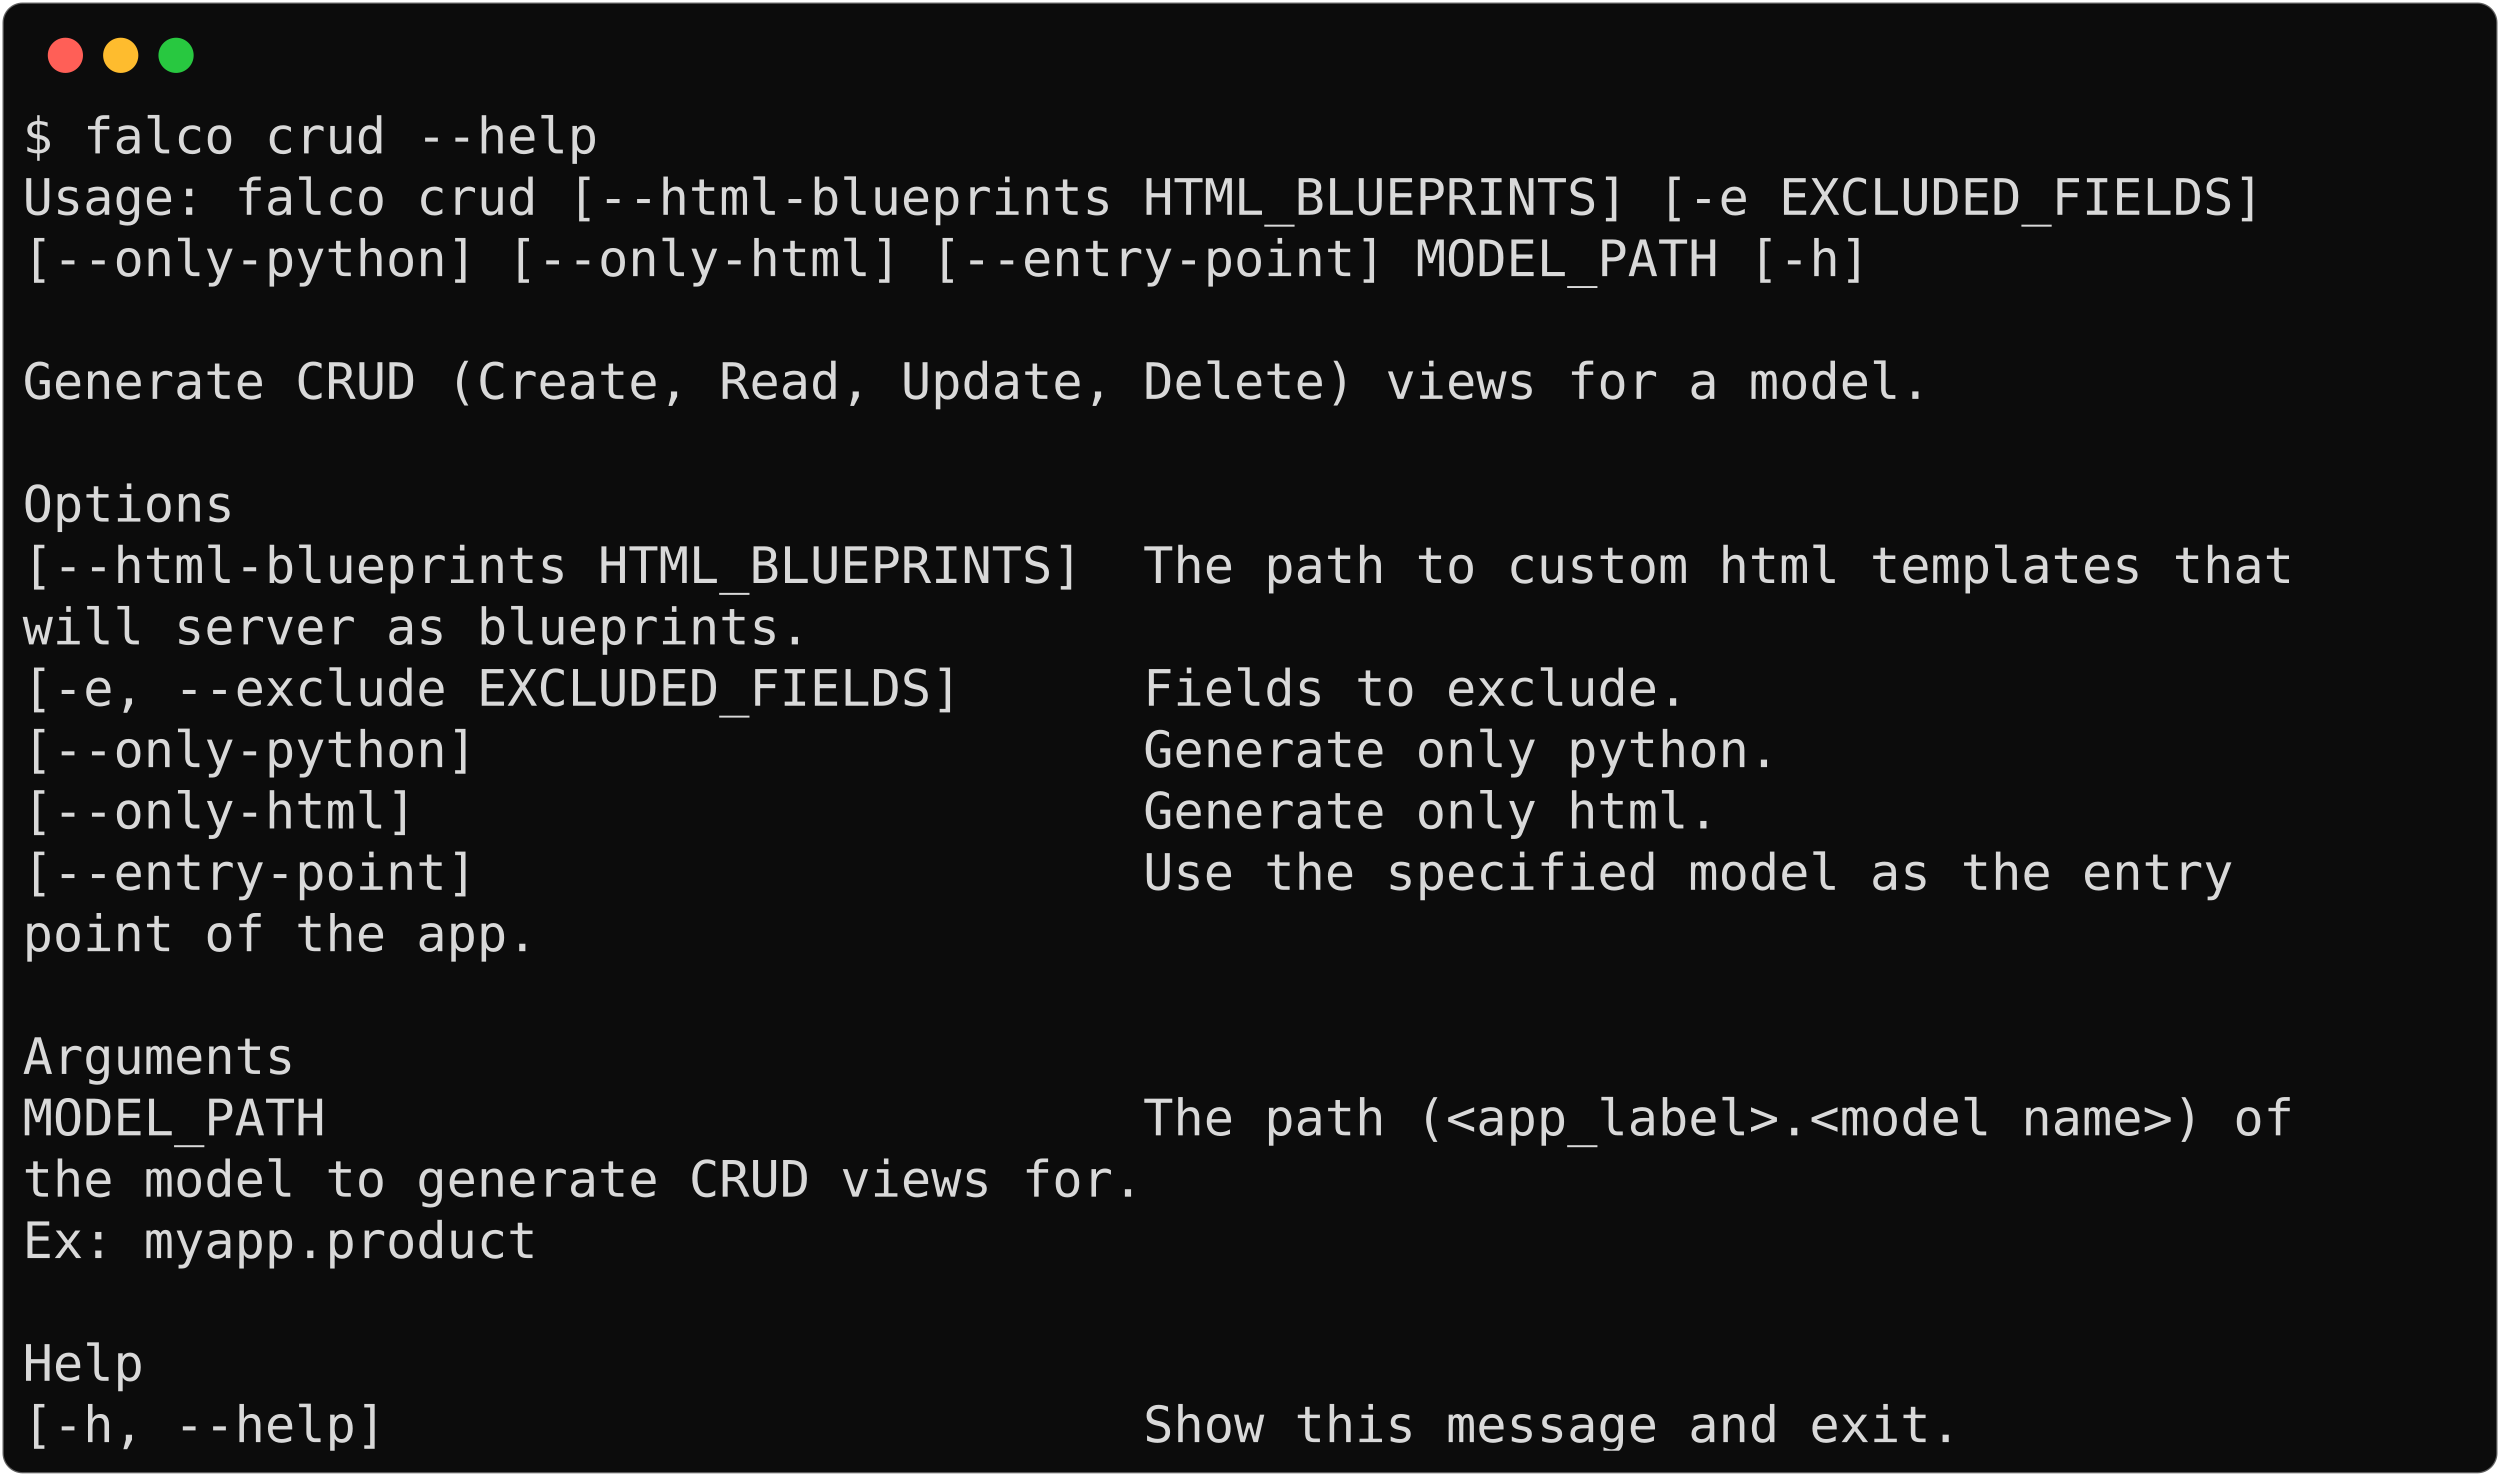
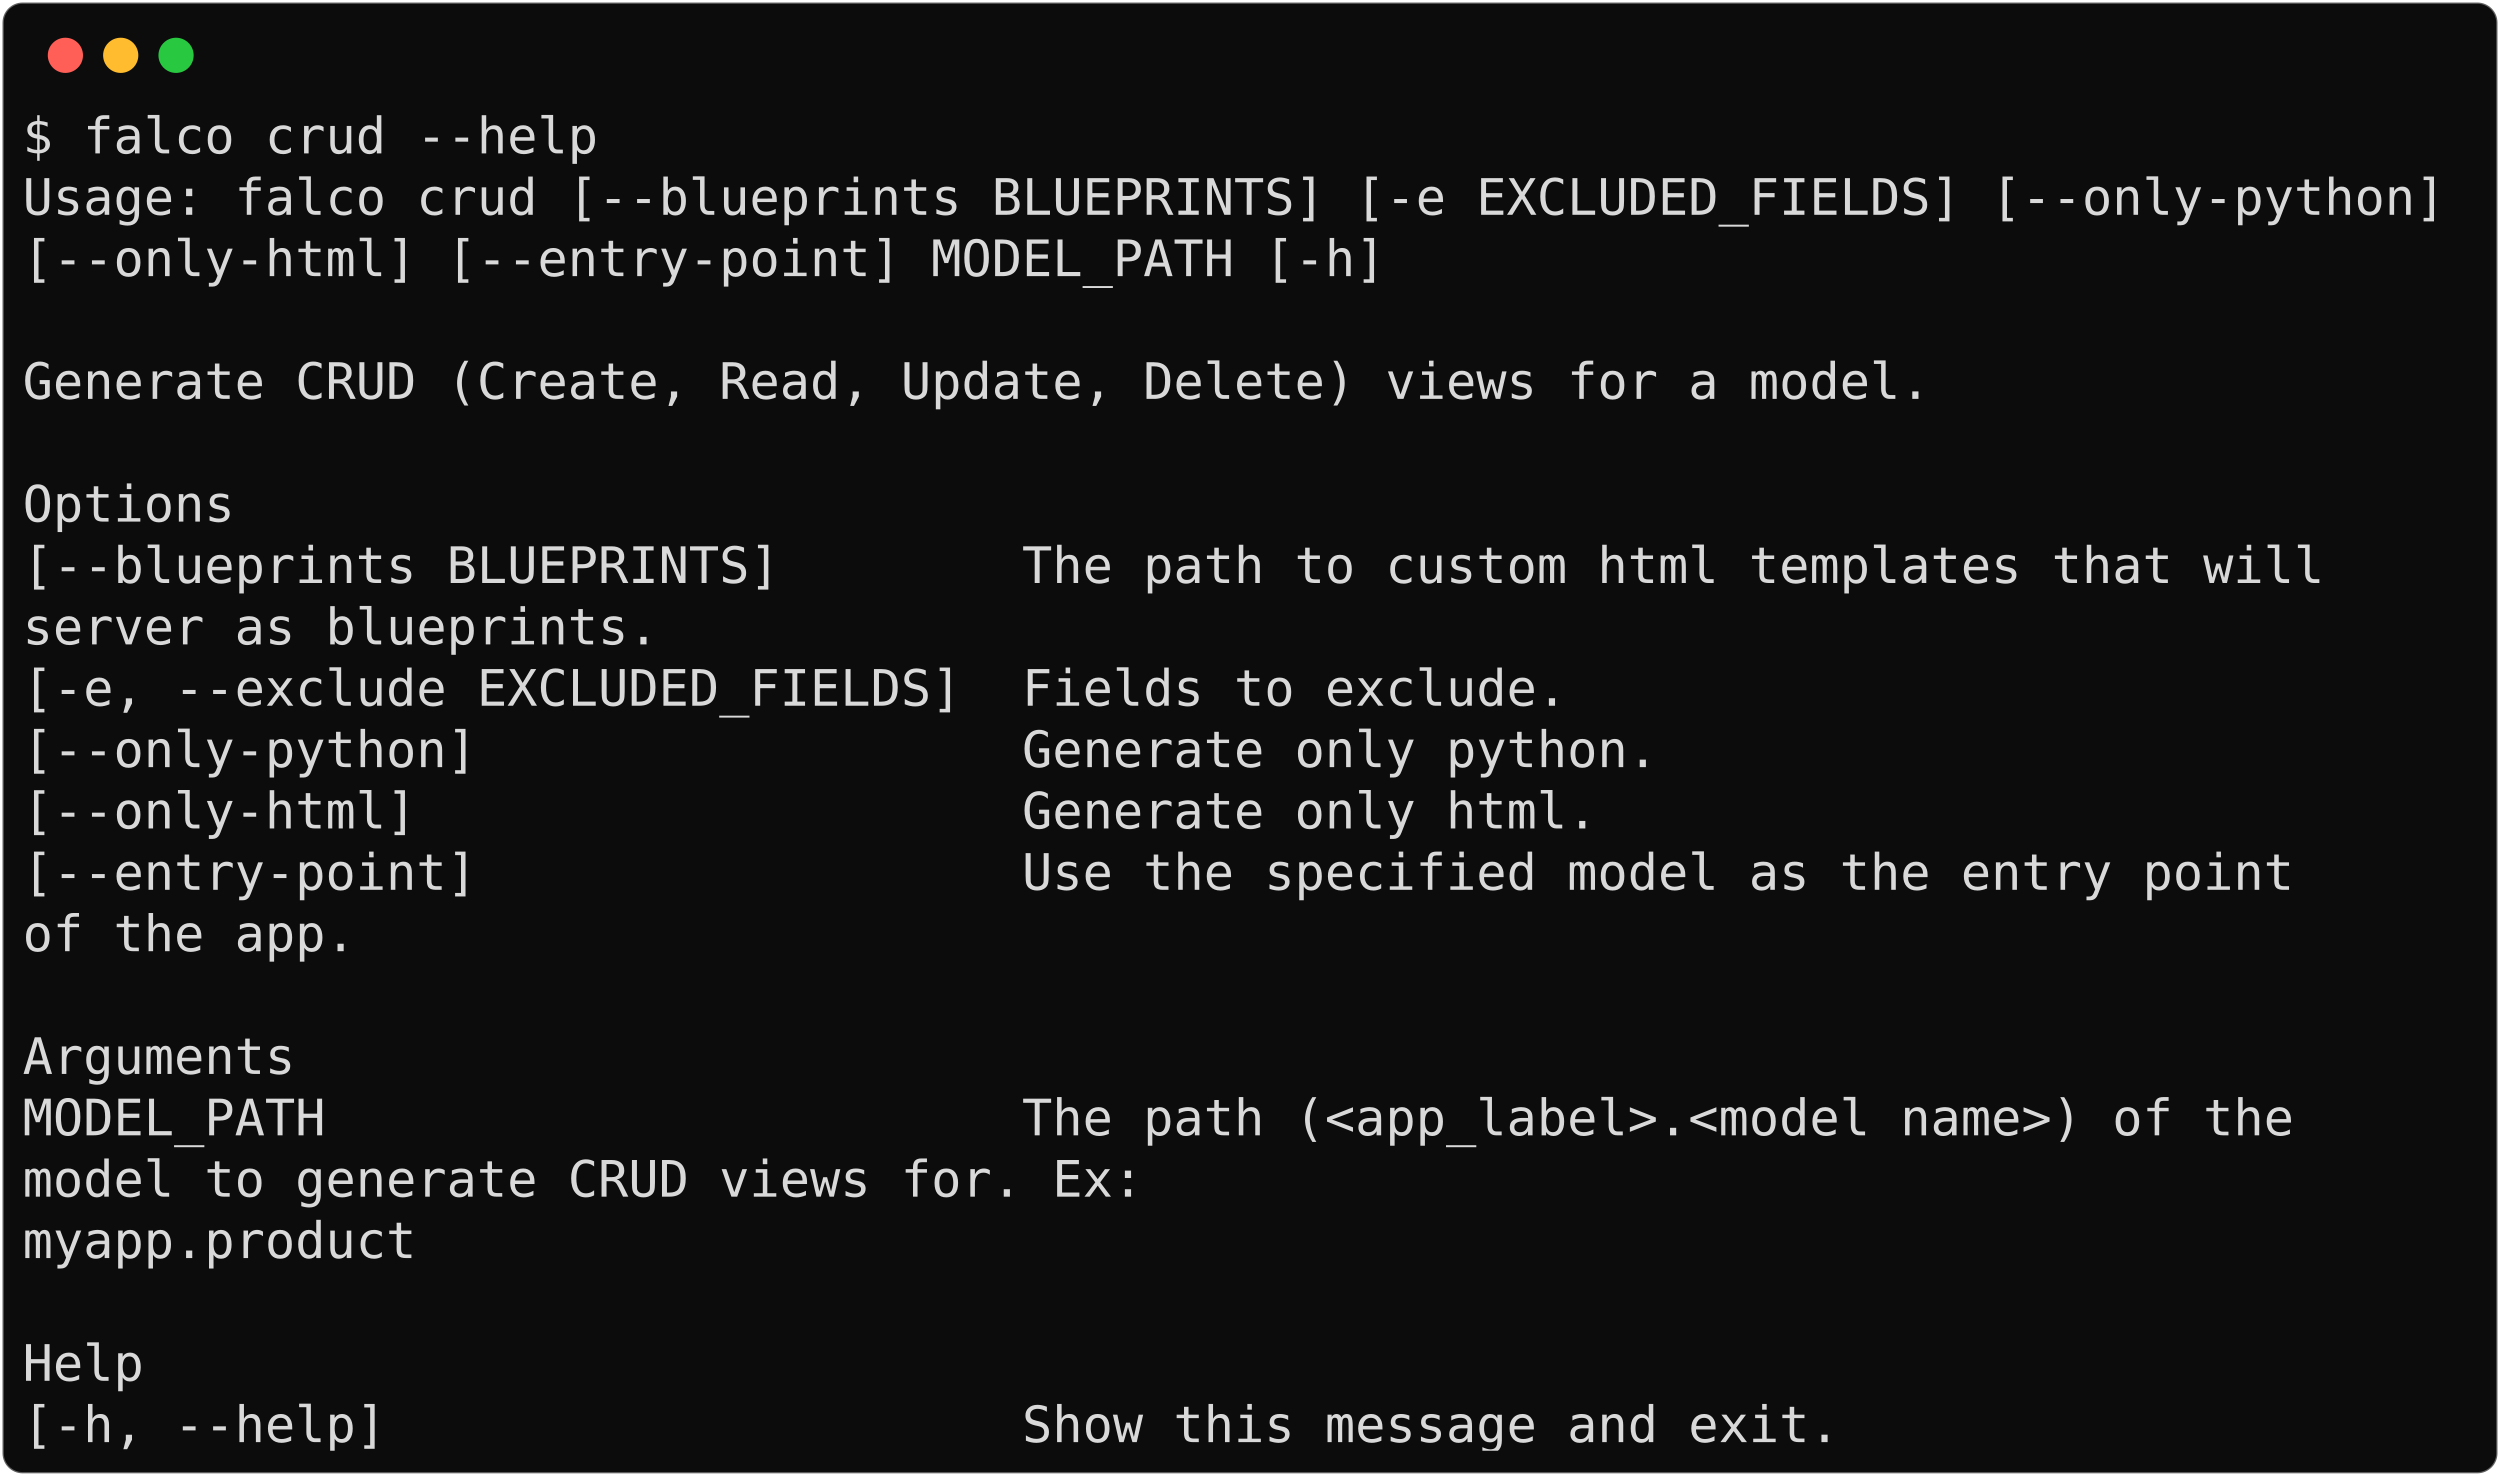
<svg xmlns="http://www.w3.org/2000/svg" class="rich-terminal" viewBox="0 0 994 586.8">
  <style>

    @font-face {
        font-family: "Fira Code";
        src: local("FiraCode-Regular"),
                url("https://cdnjs.cloudflare.com/ajax/libs/firacode/6.2.0/woff2/FiraCode-Regular.woff2") format("woff2"),
                url("https://cdnjs.cloudflare.com/ajax/libs/firacode/6.2.0/woff/FiraCode-Regular.woff") format("woff");
        font-style: normal;
        font-weight: 400;
    }
    @font-face {
        font-family: "Fira Code";
        src: local("FiraCode-Bold"),
                url("https://cdnjs.cloudflare.com/ajax/libs/firacode/6.2.0/woff2/FiraCode-Bold.woff2") format("woff2"),
                url("https://cdnjs.cloudflare.com/ajax/libs/firacode/6.2.0/woff/FiraCode-Bold.woff") format("woff");
        font-style: bold;
        font-weight: 700;
    }

-     .terminal-1340277667-matrix {
+     .terminal-1633811784-matrix {
        font-family: Fira Code, monospace;
        font-size: 20px;
        line-height: 24.4px;
        font-variant-east-asian: full-width;
    }

-     .terminal-1340277667-title {
+     .terminal-1633811784-title {
        font-size: 18px;
        font-weight: bold;
        font-family: arial;
    }

-     .terminal-1340277667-r1 { fill: #d9d9d9 }
+     .terminal-1633811784-r1 { fill: #d9d9d9 }
    </style>
  <defs>
-     <clipPath id="terminal-1340277667-clip-terminal">
+     <clipPath id="terminal-1633811784-clip-terminal">
      <rect x="0" y="0" width="975.0" height="535.8" />
    </clipPath>
-     <clipPath id="terminal-1340277667-line-0">
+     <clipPath id="terminal-1633811784-line-0">
      <rect x="0" y="1.5" width="976" height="24.65" />
    </clipPath>
-     <clipPath id="terminal-1340277667-line-1">
+     <clipPath id="terminal-1633811784-line-1">
      <rect x="0" y="25.9" width="976" height="24.65" />
    </clipPath>
-     <clipPath id="terminal-1340277667-line-2">
+     <clipPath id="terminal-1633811784-line-2">
      <rect x="0" y="50.3" width="976" height="24.65" />
    </clipPath>
-     <clipPath id="terminal-1340277667-line-3">
+     <clipPath id="terminal-1633811784-line-3">
      <rect x="0" y="74.7" width="976" height="24.65" />
    </clipPath>
-     <clipPath id="terminal-1340277667-line-4">
+     <clipPath id="terminal-1633811784-line-4">
      <rect x="0" y="99.1" width="976" height="24.65" />
    </clipPath>
-     <clipPath id="terminal-1340277667-line-5">
+     <clipPath id="terminal-1633811784-line-5">
      <rect x="0" y="123.5" width="976" height="24.65" />
    </clipPath>
-     <clipPath id="terminal-1340277667-line-6">
+     <clipPath id="terminal-1633811784-line-6">
      <rect x="0" y="147.9" width="976" height="24.65" />
    </clipPath>
-     <clipPath id="terminal-1340277667-line-7">
+     <clipPath id="terminal-1633811784-line-7">
      <rect x="0" y="172.3" width="976" height="24.65" />
    </clipPath>
-     <clipPath id="terminal-1340277667-line-8">
+     <clipPath id="terminal-1633811784-line-8">
      <rect x="0" y="196.7" width="976" height="24.65" />
    </clipPath>
-     <clipPath id="terminal-1340277667-line-9">
+     <clipPath id="terminal-1633811784-line-9">
      <rect x="0" y="221.1" width="976" height="24.65" />
    </clipPath>
-     <clipPath id="terminal-1340277667-line-10">
+     <clipPath id="terminal-1633811784-line-10">
      <rect x="0" y="245.5" width="976" height="24.65" />
    </clipPath>
-     <clipPath id="terminal-1340277667-line-11">
+     <clipPath id="terminal-1633811784-line-11">
      <rect x="0" y="269.9" width="976" height="24.65" />
    </clipPath>
-     <clipPath id="terminal-1340277667-line-12">
+     <clipPath id="terminal-1633811784-line-12">
      <rect x="0" y="294.3" width="976" height="24.65" />
    </clipPath>
-     <clipPath id="terminal-1340277667-line-13">
+     <clipPath id="terminal-1633811784-line-13">
      <rect x="0" y="318.7" width="976" height="24.65" />
    </clipPath>
-     <clipPath id="terminal-1340277667-line-14">
+     <clipPath id="terminal-1633811784-line-14">
      <rect x="0" y="343.1" width="976" height="24.65" />
    </clipPath>
-     <clipPath id="terminal-1340277667-line-15">
+     <clipPath id="terminal-1633811784-line-15">
      <rect x="0" y="367.5" width="976" height="24.65" />
    </clipPath>
-     <clipPath id="terminal-1340277667-line-16">
+     <clipPath id="terminal-1633811784-line-16">
      <rect x="0" y="391.9" width="976" height="24.65" />
    </clipPath>
-     <clipPath id="terminal-1340277667-line-17">
+     <clipPath id="terminal-1633811784-line-17">
      <rect x="0" y="416.3" width="976" height="24.65" />
    </clipPath>
-     <clipPath id="terminal-1340277667-line-18">
+     <clipPath id="terminal-1633811784-line-18">
      <rect x="0" y="440.7" width="976" height="24.65" />
    </clipPath>
-     <clipPath id="terminal-1340277667-line-19">
+     <clipPath id="terminal-1633811784-line-19">
      <rect x="0" y="465.1" width="976" height="24.65" />
    </clipPath>
-     <clipPath id="terminal-1340277667-line-20">
+     <clipPath id="terminal-1633811784-line-20">
      <rect x="0" y="489.5" width="976" height="24.65" />
    </clipPath>
  </defs>
  <rect fill="#0c0c0c" stroke="rgba(255,255,255,0.35)" stroke-width="1" x="1" y="1" width="992" height="584.8" rx="8" />
  <g transform="translate(26,22)">
    <circle cx="0" cy="0" r="7" fill="#ff5f57" />
    <circle cx="22" cy="0" r="7" fill="#febc2e" />
    <circle cx="44" cy="0" r="7" fill="#28c840" />
  </g>
-   <g transform="translate(9, 41)" clip-path="url(#terminal-1340277667-clip-terminal)">
-     <g class="terminal-1340277667-matrix">
-       <text class="terminal-1340277667-r1" x="0" y="20" textLength="231.8" clip-path="url(#terminal-1340277667-line-0)">$ falco crud --help</text>
-       <text class="terminal-1340277667-r1" x="976" y="20" textLength="12.2" clip-path="url(#terminal-1340277667-line-0)">
+   <g transform="translate(9, 41)" clip-path="url(#terminal-1633811784-clip-terminal)">
+     <g class="terminal-1633811784-matrix">
+       <text class="terminal-1633811784-r1" x="0" y="20" textLength="231.8" clip-path="url(#terminal-1633811784-line-0)">$ falco crud --help</text>
+       <text class="terminal-1633811784-r1" x="976" y="20" textLength="12.2" clip-path="url(#terminal-1633811784-line-0)">
</text>
-       <text class="terminal-1340277667-r1" x="0" y="44.4" textLength="915" clip-path="url(#terminal-1340277667-line-1)">Usage: falco crud [--html-blueprints HTML_BLUEPRINTS] [-e EXCLUDED_FIELDS] </text>
-       <text class="terminal-1340277667-r1" x="976" y="44.4" textLength="12.2" clip-path="url(#terminal-1340277667-line-1)">
+       <text class="terminal-1633811784-r1" x="0" y="44.4" textLength="976" clip-path="url(#terminal-1633811784-line-1)">Usage: falco crud [--blueprints BLUEPRINTS] [-e EXCLUDED_FIELDS] [--only-python]</text>
+       <text class="terminal-1633811784-r1" x="976" y="44.4" textLength="12.2" clip-path="url(#terminal-1633811784-line-1)">
</text>
-       <text class="terminal-1340277667-r1" x="0" y="68.8" textLength="744.2" clip-path="url(#terminal-1340277667-line-2)">[--only-python] [--only-html] [--entry-point] MODEL_PATH [-h]</text>
-       <text class="terminal-1340277667-r1" x="976" y="68.8" textLength="12.2" clip-path="url(#terminal-1340277667-line-2)">
+       <text class="terminal-1633811784-r1" x="0" y="68.8" textLength="549" clip-path="url(#terminal-1633811784-line-2)">[--only-html] [--entry-point] MODEL_PATH [-h]</text>
+       <text class="terminal-1633811784-r1" x="976" y="68.8" textLength="12.2" clip-path="url(#terminal-1633811784-line-2)">
</text>
-       <text class="terminal-1340277667-r1" x="976" y="93.2" textLength="12.2" clip-path="url(#terminal-1340277667-line-3)">
+       <text class="terminal-1633811784-r1" x="976" y="93.2" textLength="12.2" clip-path="url(#terminal-1633811784-line-3)">
</text>
-       <text class="terminal-1340277667-r1" x="0" y="117.6" textLength="976" clip-path="url(#terminal-1340277667-line-4)">  Generate CRUD (Create, Read, Update, Delete) views for a model.               </text>
-       <text class="terminal-1340277667-r1" x="976" y="117.6" textLength="12.2" clip-path="url(#terminal-1340277667-line-4)">
+       <text class="terminal-1633811784-r1" x="0" y="117.6" textLength="976" clip-path="url(#terminal-1633811784-line-4)">  Generate CRUD (Create, Read, Update, Delete) views for a model.               </text>
+       <text class="terminal-1633811784-r1" x="976" y="117.6" textLength="12.2" clip-path="url(#terminal-1633811784-line-4)">
</text>
-       <text class="terminal-1340277667-r1" x="976" y="142" textLength="12.2" clip-path="url(#terminal-1340277667-line-5)">
+       <text class="terminal-1633811784-r1" x="976" y="142" textLength="12.2" clip-path="url(#terminal-1633811784-line-5)">
</text>
-       <text class="terminal-1340277667-r1" x="0" y="166.4" textLength="976" clip-path="url(#terminal-1340277667-line-6)">  Options                                                                       </text>
-       <text class="terminal-1340277667-r1" x="976" y="166.4" textLength="12.2" clip-path="url(#terminal-1340277667-line-6)">
+       <text class="terminal-1633811784-r1" x="0" y="166.4" textLength="976" clip-path="url(#terminal-1633811784-line-6)">  Options                                                                       </text>
+       <text class="terminal-1633811784-r1" x="976" y="166.4" textLength="12.2" clip-path="url(#terminal-1633811784-line-6)">
</text>
-       <text class="terminal-1340277667-r1" x="0" y="190.8" textLength="976" clip-path="url(#terminal-1340277667-line-7)">    [--html-blueprints HTML_BLUEPRINTS]  The path to custom html templates that </text>
-       <text class="terminal-1340277667-r1" x="976" y="190.8" textLength="12.2" clip-path="url(#terminal-1340277667-line-7)">
+       <text class="terminal-1633811784-r1" x="0" y="190.8" textLength="976" clip-path="url(#terminal-1633811784-line-7)">    [--blueprints BLUEPRINTS]        The path to custom html templates that will</text>
+       <text class="terminal-1633811784-r1" x="976" y="190.8" textLength="12.2" clip-path="url(#terminal-1633811784-line-7)">
</text>
-       <text class="terminal-1340277667-r1" x="0" y="215.2" textLength="976" clip-path="url(#terminal-1340277667-line-8)">                                         will server as blueprints.             </text>
-       <text class="terminal-1340277667-r1" x="976" y="215.2" textLength="12.2" clip-path="url(#terminal-1340277667-line-8)">
+       <text class="terminal-1633811784-r1" x="0" y="215.2" textLength="976" clip-path="url(#terminal-1633811784-line-8)">                                     server as blueprints.                      </text>
+       <text class="terminal-1633811784-r1" x="976" y="215.2" textLength="12.2" clip-path="url(#terminal-1633811784-line-8)">
</text>
-       <text class="terminal-1340277667-r1" x="0" y="239.6" textLength="976" clip-path="url(#terminal-1340277667-line-9)">    [-e, --exclude EXCLUDED_FIELDS]      Fields to exclude.                     </text>
-       <text class="terminal-1340277667-r1" x="976" y="239.6" textLength="12.2" clip-path="url(#terminal-1340277667-line-9)">
+       <text class="terminal-1633811784-r1" x="0" y="239.6" textLength="976" clip-path="url(#terminal-1633811784-line-9)">    [-e, --exclude EXCLUDED_FIELDS]  Fields to exclude.                         </text>
+       <text class="terminal-1633811784-r1" x="976" y="239.6" textLength="12.2" clip-path="url(#terminal-1633811784-line-9)">
</text>
-       <text class="terminal-1340277667-r1" x="0" y="264" textLength="976" clip-path="url(#terminal-1340277667-line-10)">    [--only-python]                      Generate only python.                  </text>
-       <text class="terminal-1340277667-r1" x="976" y="264" textLength="12.2" clip-path="url(#terminal-1340277667-line-10)">
+       <text class="terminal-1633811784-r1" x="0" y="264" textLength="976" clip-path="url(#terminal-1633811784-line-10)">    [--only-python]                  Generate only python.                      </text>
+       <text class="terminal-1633811784-r1" x="976" y="264" textLength="12.2" clip-path="url(#terminal-1633811784-line-10)">
</text>
-       <text class="terminal-1340277667-r1" x="0" y="288.4" textLength="976" clip-path="url(#terminal-1340277667-line-11)">    [--only-html]                        Generate only html.                    </text>
-       <text class="terminal-1340277667-r1" x="976" y="288.4" textLength="12.2" clip-path="url(#terminal-1340277667-line-11)">
+       <text class="terminal-1633811784-r1" x="0" y="288.4" textLength="976" clip-path="url(#terminal-1633811784-line-11)">    [--only-html]                    Generate only html.                        </text>
+       <text class="terminal-1633811784-r1" x="976" y="288.4" textLength="12.2" clip-path="url(#terminal-1633811784-line-11)">
</text>
-       <text class="terminal-1340277667-r1" x="0" y="312.8" textLength="976" clip-path="url(#terminal-1340277667-line-12)">    [--entry-point]                      Use the specified model as the entry   </text>
-       <text class="terminal-1340277667-r1" x="976" y="312.8" textLength="12.2" clip-path="url(#terminal-1340277667-line-12)">
+       <text class="terminal-1633811784-r1" x="0" y="312.8" textLength="976" clip-path="url(#terminal-1633811784-line-12)">    [--entry-point]                  Use the specified model as the entry point </text>
+       <text class="terminal-1633811784-r1" x="976" y="312.8" textLength="12.2" clip-path="url(#terminal-1633811784-line-12)">
</text>
-       <text class="terminal-1340277667-r1" x="0" y="337.2" textLength="976" clip-path="url(#terminal-1340277667-line-13)">                                         point of the app.                      </text>
-       <text class="terminal-1340277667-r1" x="976" y="337.2" textLength="12.2" clip-path="url(#terminal-1340277667-line-13)">
+       <text class="terminal-1633811784-r1" x="0" y="337.2" textLength="976" clip-path="url(#terminal-1633811784-line-13)">                                     of the app.                                </text>
+       <text class="terminal-1633811784-r1" x="976" y="337.2" textLength="12.2" clip-path="url(#terminal-1633811784-line-13)">
</text>
-       <text class="terminal-1340277667-r1" x="976" y="361.6" textLength="12.2" clip-path="url(#terminal-1340277667-line-14)">
+       <text class="terminal-1633811784-r1" x="976" y="361.6" textLength="12.2" clip-path="url(#terminal-1633811784-line-14)">
</text>
-       <text class="terminal-1340277667-r1" x="0" y="386" textLength="976" clip-path="url(#terminal-1340277667-line-15)">  Arguments                                                                     </text>
-       <text class="terminal-1340277667-r1" x="976" y="386" textLength="12.2" clip-path="url(#terminal-1340277667-line-15)">
+       <text class="terminal-1633811784-r1" x="0" y="386" textLength="976" clip-path="url(#terminal-1633811784-line-15)">  Arguments                                                                     </text>
+       <text class="terminal-1633811784-r1" x="976" y="386" textLength="12.2" clip-path="url(#terminal-1633811784-line-15)">
</text>
-       <text class="terminal-1340277667-r1" x="0" y="410.4" textLength="976" clip-path="url(#terminal-1340277667-line-16)">    MODEL_PATH                           The path (&lt;app_label&gt;.&lt;model name&gt;) of </text>
-       <text class="terminal-1340277667-r1" x="976" y="410.4" textLength="12.2" clip-path="url(#terminal-1340277667-line-16)">
+       <text class="terminal-1633811784-r1" x="0" y="410.4" textLength="976" clip-path="url(#terminal-1633811784-line-16)">    MODEL_PATH                       The path (&lt;app_label&gt;.&lt;model name&gt;) of the </text>
+       <text class="terminal-1633811784-r1" x="976" y="410.4" textLength="12.2" clip-path="url(#terminal-1633811784-line-16)">
</text>
-       <text class="terminal-1340277667-r1" x="0" y="434.8" textLength="976" clip-path="url(#terminal-1340277667-line-17)">                                         the model to generate CRUD views for.  </text>
-       <text class="terminal-1340277667-r1" x="976" y="434.8" textLength="12.2" clip-path="url(#terminal-1340277667-line-17)">
+       <text class="terminal-1633811784-r1" x="0" y="434.8" textLength="976" clip-path="url(#terminal-1633811784-line-17)">                                     model to generate CRUD views for. Ex:      </text>
+       <text class="terminal-1633811784-r1" x="976" y="434.8" textLength="12.2" clip-path="url(#terminal-1633811784-line-17)">
</text>
-       <text class="terminal-1340277667-r1" x="0" y="459.2" textLength="976" clip-path="url(#terminal-1340277667-line-18)">                                         Ex: myapp.product                      </text>
-       <text class="terminal-1340277667-r1" x="976" y="459.2" textLength="12.2" clip-path="url(#terminal-1340277667-line-18)">
+       <text class="terminal-1633811784-r1" x="0" y="459.2" textLength="976" clip-path="url(#terminal-1633811784-line-18)">                                     myapp.product                              </text>
+       <text class="terminal-1633811784-r1" x="976" y="459.2" textLength="12.2" clip-path="url(#terminal-1633811784-line-18)">
</text>
-       <text class="terminal-1340277667-r1" x="976" y="483.6" textLength="12.2" clip-path="url(#terminal-1340277667-line-19)">
+       <text class="terminal-1633811784-r1" x="976" y="483.6" textLength="12.2" clip-path="url(#terminal-1633811784-line-19)">
</text>
-       <text class="terminal-1340277667-r1" x="0" y="508" textLength="976" clip-path="url(#terminal-1340277667-line-20)">  Help                                                                          </text>
-       <text class="terminal-1340277667-r1" x="976" y="508" textLength="12.2" clip-path="url(#terminal-1340277667-line-20)">
+       <text class="terminal-1633811784-r1" x="0" y="508" textLength="976" clip-path="url(#terminal-1633811784-line-20)">  Help                                                                          </text>
+       <text class="terminal-1633811784-r1" x="976" y="508" textLength="12.2" clip-path="url(#terminal-1633811784-line-20)">
</text>
-       <text class="terminal-1340277667-r1" x="0" y="532.4" textLength="829.6" clip-path="url(#terminal-1340277667-line-21)">    [-h, --help]                         Show this message and exit.</text>
-       <text class="terminal-1340277667-r1" x="976" y="532.4" textLength="12.2" clip-path="url(#terminal-1340277667-line-21)">
+       <text class="terminal-1633811784-r1" x="0" y="532.4" textLength="780.8" clip-path="url(#terminal-1633811784-line-21)">    [-h, --help]                     Show this message and exit.</text>
+       <text class="terminal-1633811784-r1" x="976" y="532.4" textLength="12.2" clip-path="url(#terminal-1633811784-line-21)">
</text>
    </g>
  </g>
</svg>
